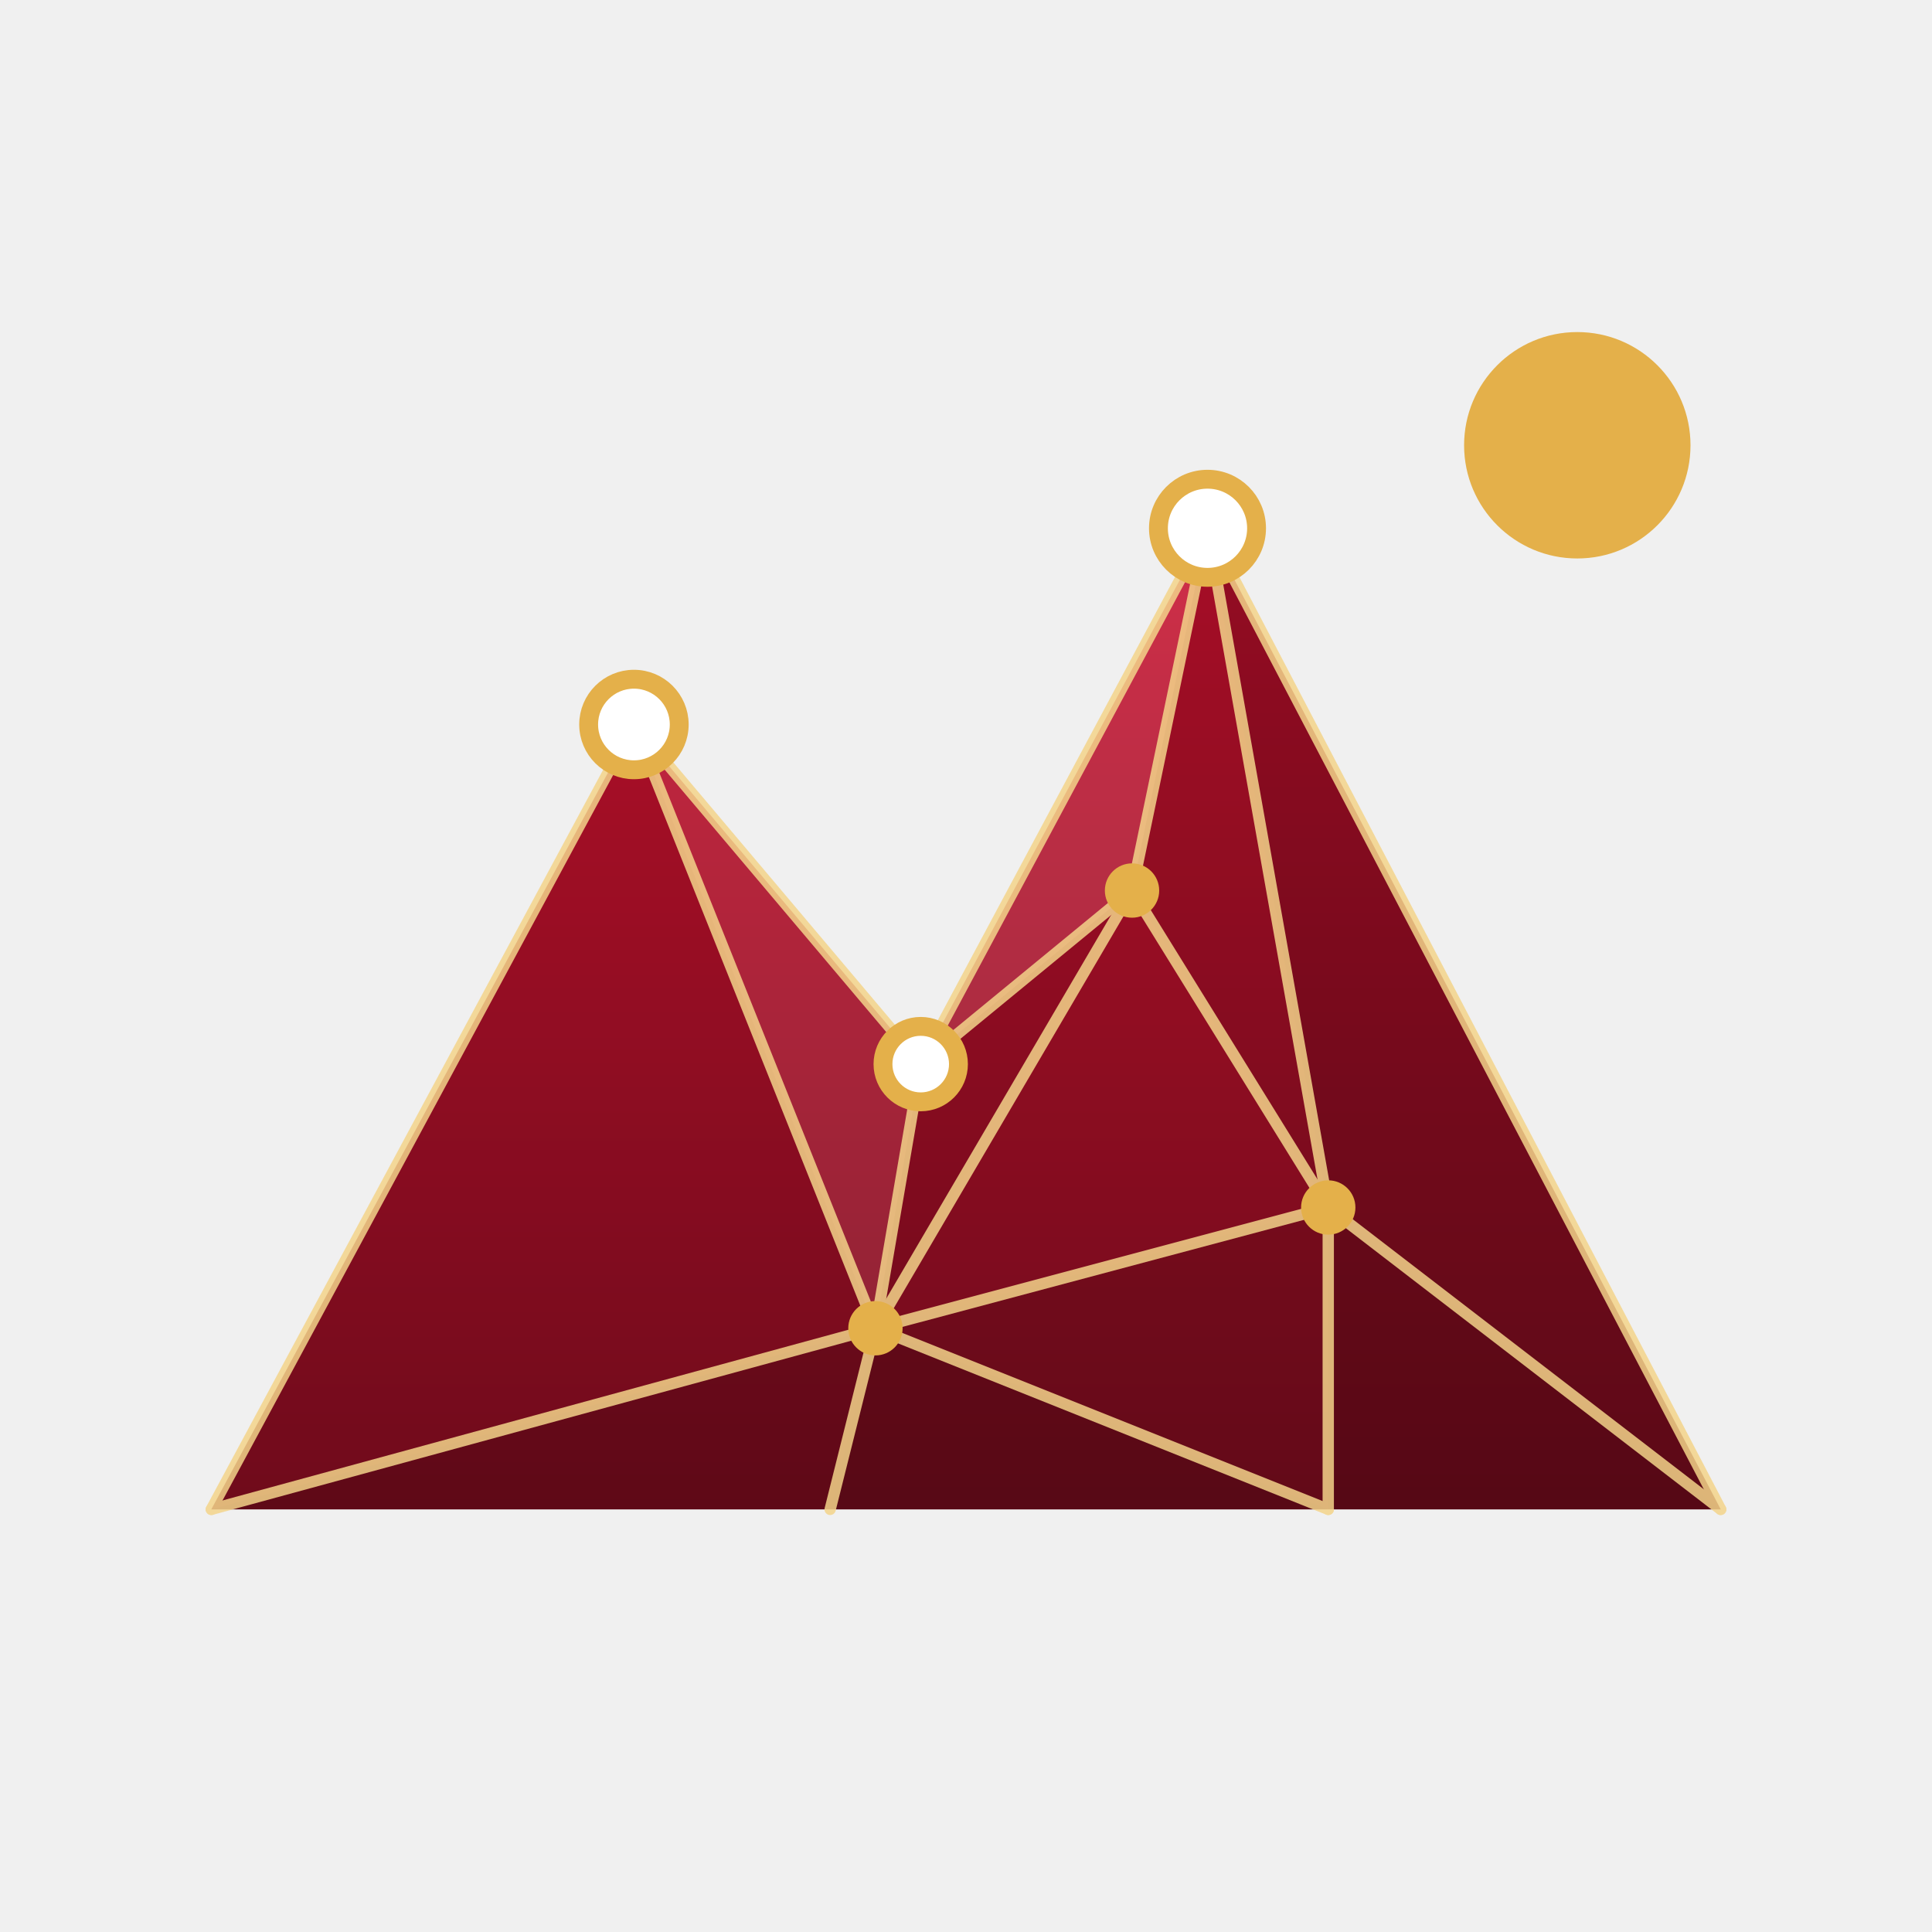
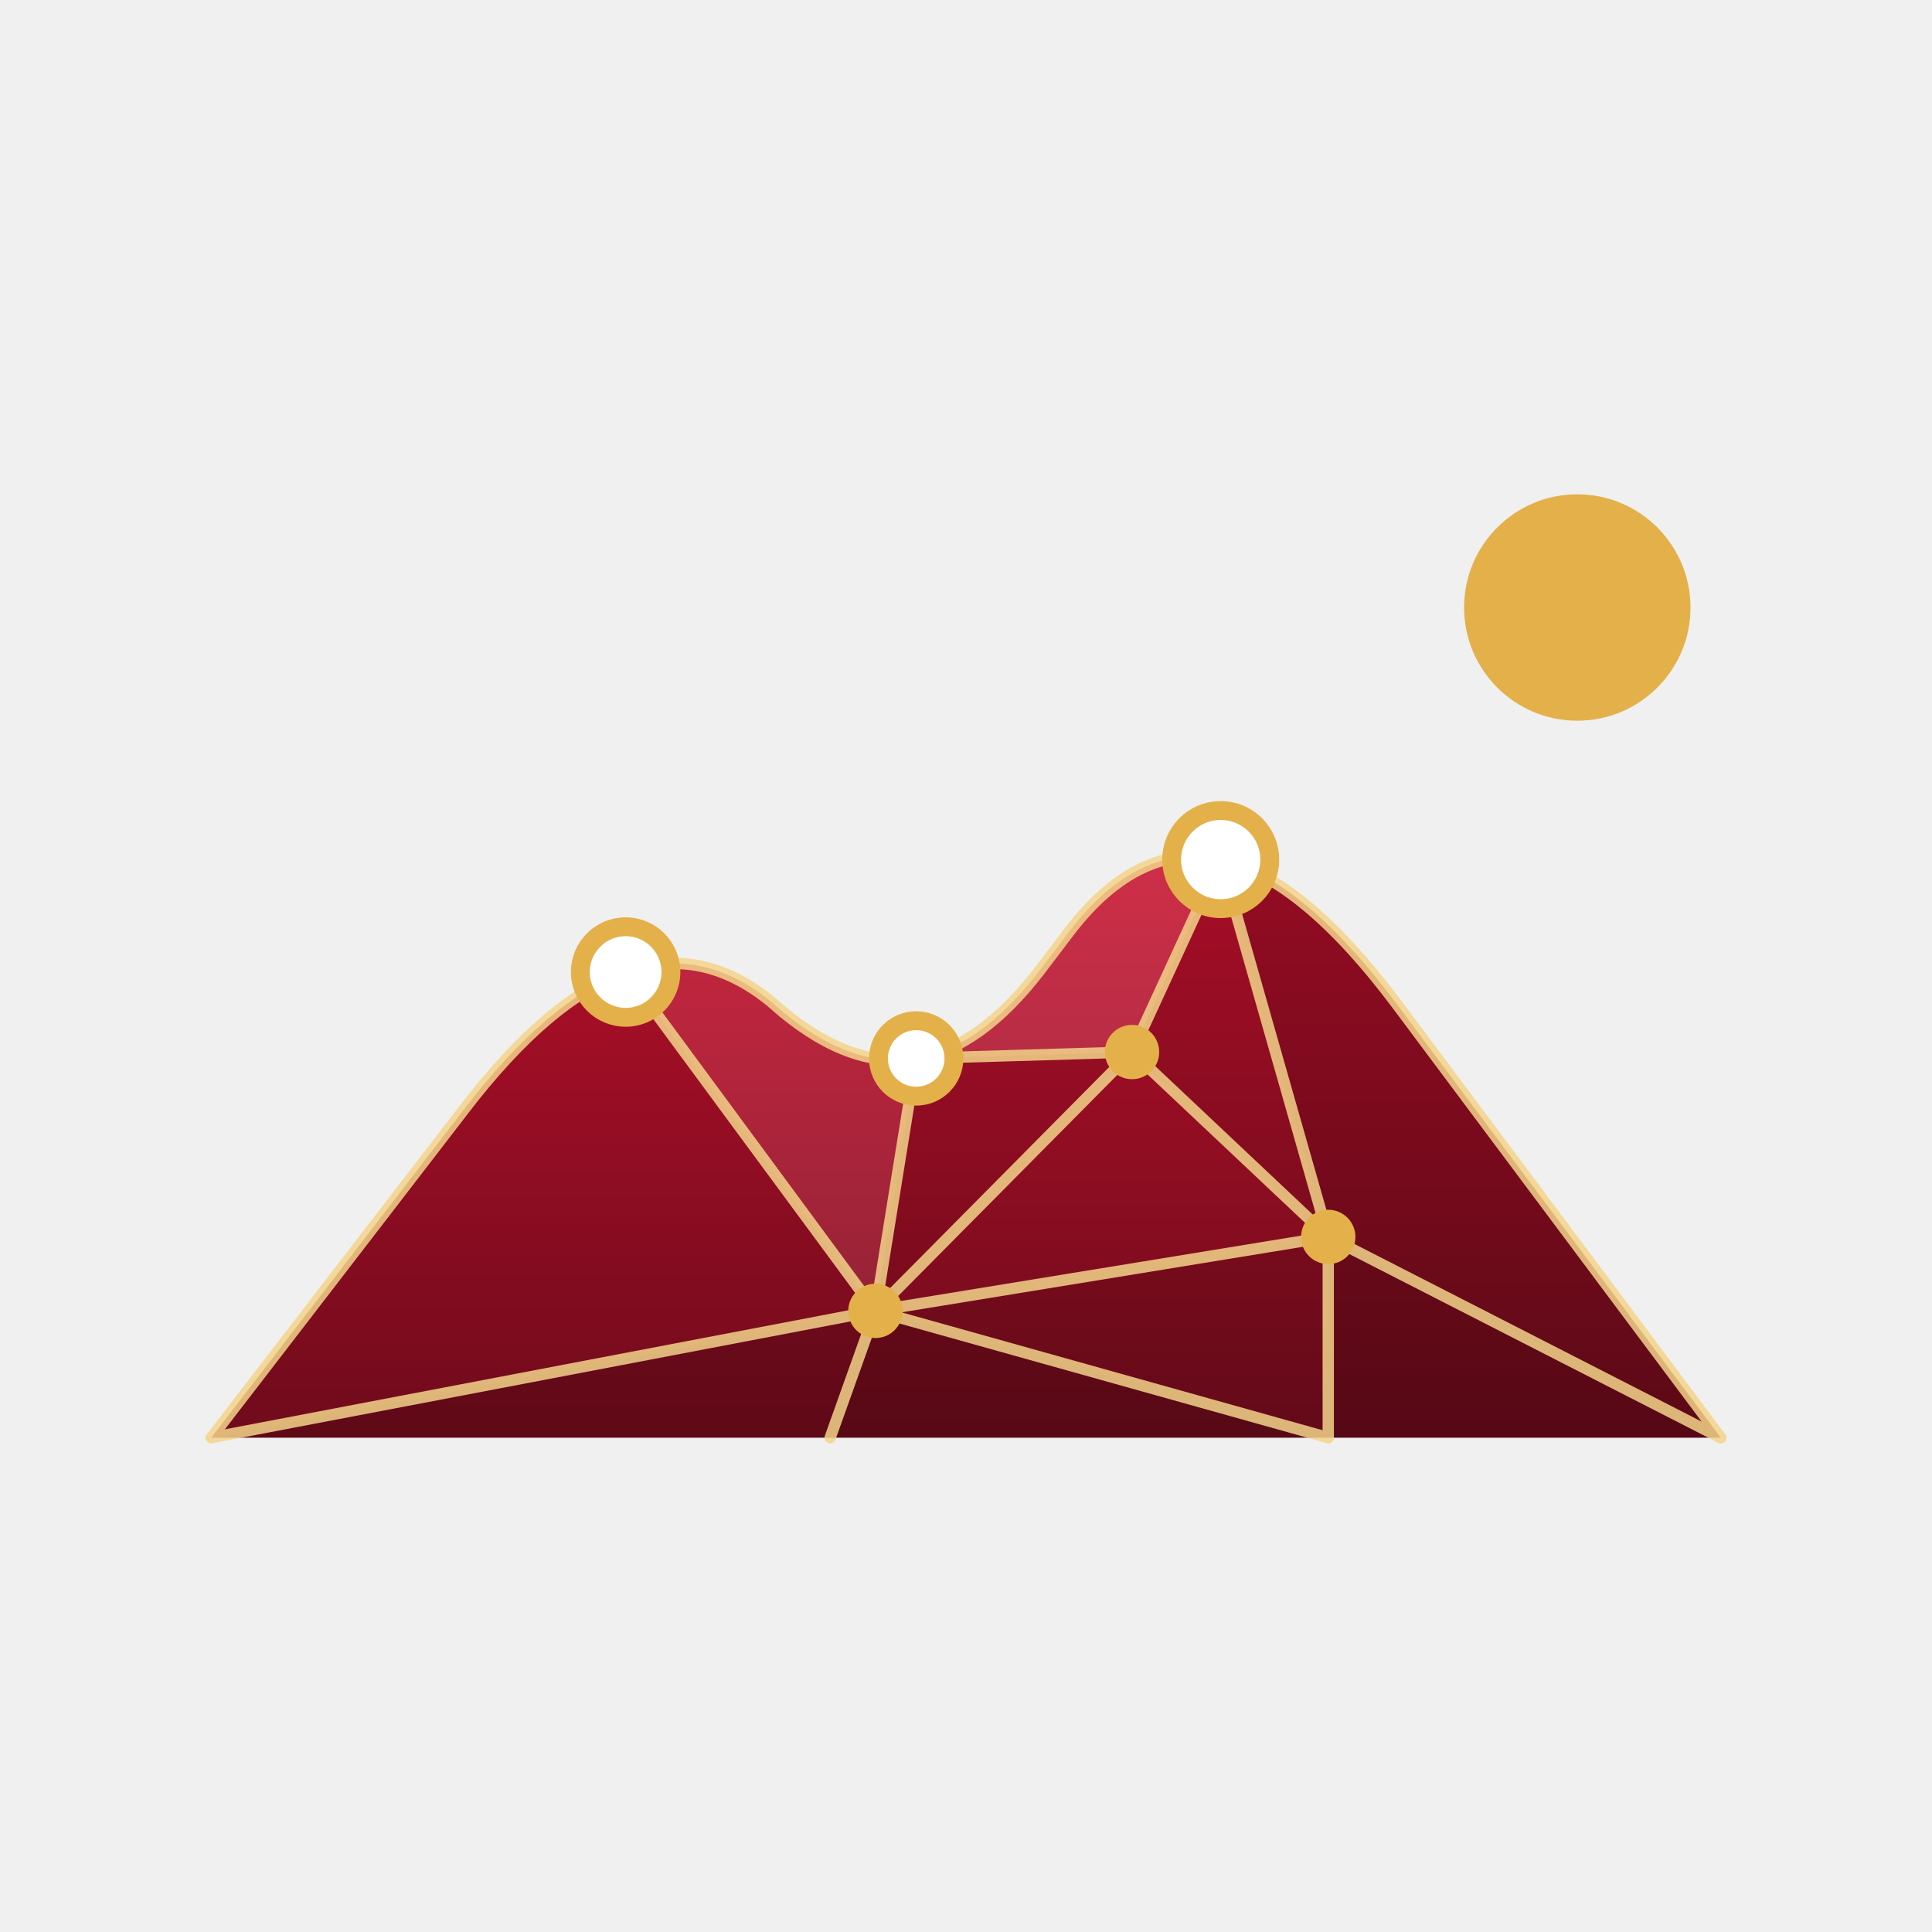
<svg xmlns="http://www.w3.org/2000/svg" viewBox="0 0 512 512" width="512" height="512" role="img" aria-label="MFU-ARIC logo mark">
  <defs>
    <linearGradient id="range" x1="0" y1="0" x2="0" y2="1">
      <stop offset="0" stop-color="#C8102E" />
      <stop offset="1" stop-color="#7A0C1E" />
    </linearGradient>
  </defs>
-   <circle cx="418" cy="118" r="30" fill="#E4B04A" />
-   <path d="M56 400 L168 192 L244 282 L320 140 L456 400 Z" fill="url(#range)" />
-   <g>
-     <path d="M56 400 L168 192 L232 352 Z" fill="#000000" fill-opacity="0.09" />
-     <path d="M56 400 L232 352 L220 400 Z" fill="#000000" fill-opacity="0.225" />
-     <path d="M168 192 L244 282 L232 352 Z" fill="#FFFFFF" fill-opacity="0.09" />
-     <path d="M244 282 L300 236 L232 352 Z" fill="#000000" fill-opacity="0.135" />
-     <path d="M244 282 L320 140 L300 236 Z" fill="#FFFFFF" fill-opacity="0.125" />
-     <path d="M320 140 L352 320 L300 236 Z" fill="#000000" fill-opacity="0.165" />
-     <path d="M320 140 L456 400 L352 320 Z" fill="#000000" fill-opacity="0.255" />
-     <path d="M300 236 L352 320 L232 352 Z" fill="#000000" fill-opacity="0.105" />
-     <path d="M232 352 L352 320 L352 400 Z" fill="#000000" fill-opacity="0.195" />
-     <path d="M232 352 L352 400 L220 400 Z" fill="#000000" fill-opacity="0.285" />
-     <path d="M352 320 L456 400 L352 400 Z" fill="#000000" fill-opacity="0.3" />
-   </g>
-   <g stroke="#F3D48A" stroke-width="3" stroke-linecap="round" fill="none" opacity="0.85">
-     <path d="M56 400 L168 192" />
-     <path d="M168 192 L232 352" />
-     <path d="M56 400 L232 352" />
-     <path d="M220 400 L232 352" />
-     <path d="M168 192 L244 282" />
-     <path d="M232 352 L244 282" />
-     <path d="M244 282 L300 236" />
-     <path d="M232 352 L300 236" />
-     <path d="M244 282 L320 140" />
-     <path d="M300 236 L320 140" />
-     <path d="M320 140 L352 320" />
-     <path d="M300 236 L352 320" />
-     <path d="M320 140 L456 400" />
-     <path d="M352 320 L456 400" />
-     <path d="M232 352 L352 320" />
-     <path d="M352 320 L352 400" />
-     <path d="M232 352 L352 400" />
-   </g>
-   <g fill="#E4B04A">
-     <circle cx="300" cy="236" r="7.2" />
-     <circle cx="232" cy="352" r="7.2" />
-     <circle cx="352" cy="320" r="7.2" />
-   </g>
-   <g fill="#FFFFFF" stroke="#E4B04A" stroke-width="5">
-     <circle cx="168" cy="192" r="12" />
-     <circle cx="244" cy="282" r="10" />
-     <circle cx="320" cy="140" r="13" />
+   <g transform="translate(0 -19)">
+     <circle cx="418" cy="180" r="30" fill="#E4B04A" />
+     <path d="M56.0 400.0 L122.9 313.1 Q145.4 283.7 165.8 276.6 Q186.2 269.5 204.5 284.6 L207.5 287.2 Q225.8 302.3 242.8 299.5 Q259.8 296.7 275.6 276.1 L283.5 265.7 Q301.8 241.9 323.5 246.8 Q345.1 251.6 370.3 285.3 L456.0 400.0 L352.0 400.0 L220.0 400.0 L56.0 400.0 Z" fill="url(#range)" />
+     <g>
+       <path d="M56.0 400.0 L122.9 313.1 Q145.4 283.7 165.8 276.6 L232.0 366.4 L56.0 400.0 Z" fill="#000000" fill-opacity="0.09" />
+       <path d="M56.0 400.0 L232.0 366.4 L220.0 400.0 L56.0 400.0 Z" fill="#000000" fill-opacity="0.225" />
+       <path d="M165.8 276.6 Q186.2 269.5 204.5 284.6 L207.5 287.2 Q225.8 302.3 242.8 299.5 L232.0 366.4 L165.8 276.6 Z" fill="#FFFFFF" fill-opacity="0.09" />
+       <path d="M242.8 299.5 L300.0 297.8 L232.0 366.4 L242.8 299.5 Z" fill="#000000" fill-opacity="0.135" />
+       <path d="M242.8 299.5 Q259.8 296.7 275.6 276.1 L283.5 265.7 Q301.8 241.9 323.5 246.8 L300.0 297.8 L242.8 299.5 Z" fill="#FFFFFF" fill-opacity="0.125" />
+       <path d="M323.5 246.8 L352.0 346.8 L300.0 297.8 L323.5 246.8 Z" fill="#000000" fill-opacity="0.165" />
+       <path d="M323.5 246.8 Q345.1 251.6 370.3 285.3 L456.0 400.0 L352.0 346.8 L323.5 246.8 Z" fill="#000000" fill-opacity="0.255" />
+       <path d="M300.0 297.8 L352.0 346.8 L232.0 366.4 L300.0 297.8 Z" fill="#000000" fill-opacity="0.105" />
+       <path d="M232.0 366.4 L352.0 346.8 L352.0 400.0 L232.0 366.4 Z" fill="#000000" fill-opacity="0.195" />
+       <path d="M232.0 366.4 L352.0 400.0 L220.0 400.0 L232.0 366.4 Z" fill="#000000" fill-opacity="0.285" />
+       <path d="M352.0 346.8 L456.0 400.0 L352.0 400.0 L352.0 346.8 Z" fill="#000000" fill-opacity="0.3" />
+     </g>
+     <g stroke="#F3D48A" stroke-width="3" stroke-linecap="round" stroke-linejoin="round" fill="none" opacity="0.85">
+       <path d="M56.0 400.0 L122.9 313.1 Q145.4 283.7 165.8 276.6" />
+       <path d="M165.8 276.6 L232.0 366.4" />
+       <path d="M56.0 400.0 L232.0 366.4" />
+       <path d="M220.0 400.0 L232.0 366.4" />
+       <path d="M165.8 276.6 Q186.2 269.5 204.5 284.6 L207.5 287.2 Q225.8 302.3 242.8 299.5" />
+       <path d="M232.0 366.4 L242.8 299.5" />
+       <path d="M242.8 299.5 L300.0 297.8" />
+       <path d="M232.0 366.4 L300.0 297.8" />
+       <path d="M242.8 299.5 Q259.8 296.7 275.6 276.1 L283.5 265.7 Q301.8 241.9 323.5 246.8" />
+       <path d="M300.0 297.8 L323.5 246.8" />
+       <path d="M323.5 246.8 L352.0 346.8" />
+       <path d="M300.0 297.8 L352.0 346.8" />
+       <path d="M323.5 246.8 Q345.1 251.6 370.3 285.3 L456.0 400.0" />
+       <path d="M352.0 346.8 L456.0 400.0" />
+       <path d="M232.0 366.4 L352.0 346.8" />
+       <path d="M352.0 346.8 L352.0 400.0" />
+       <path d="M232.0 366.4 L352.0 400.0" />
+     </g>
+     <g fill="#E4B04A">
+       <circle cx="300.0" cy="297.8" r="7.2" />
+       <circle cx="232.0" cy="366.4" r="7.2" />
+       <circle cx="352.0" cy="346.8" r="7.2" />
+     </g>
+     <g fill="#FFFFFF" stroke="#E4B04A" stroke-width="5">
+       <circle cx="165.8" cy="276.6" r="12" />
+       <circle cx="242.8" cy="299.5" r="10" />
+       <circle cx="323.5" cy="246.8" r="13" />
+     </g>
  </g>
</svg>
